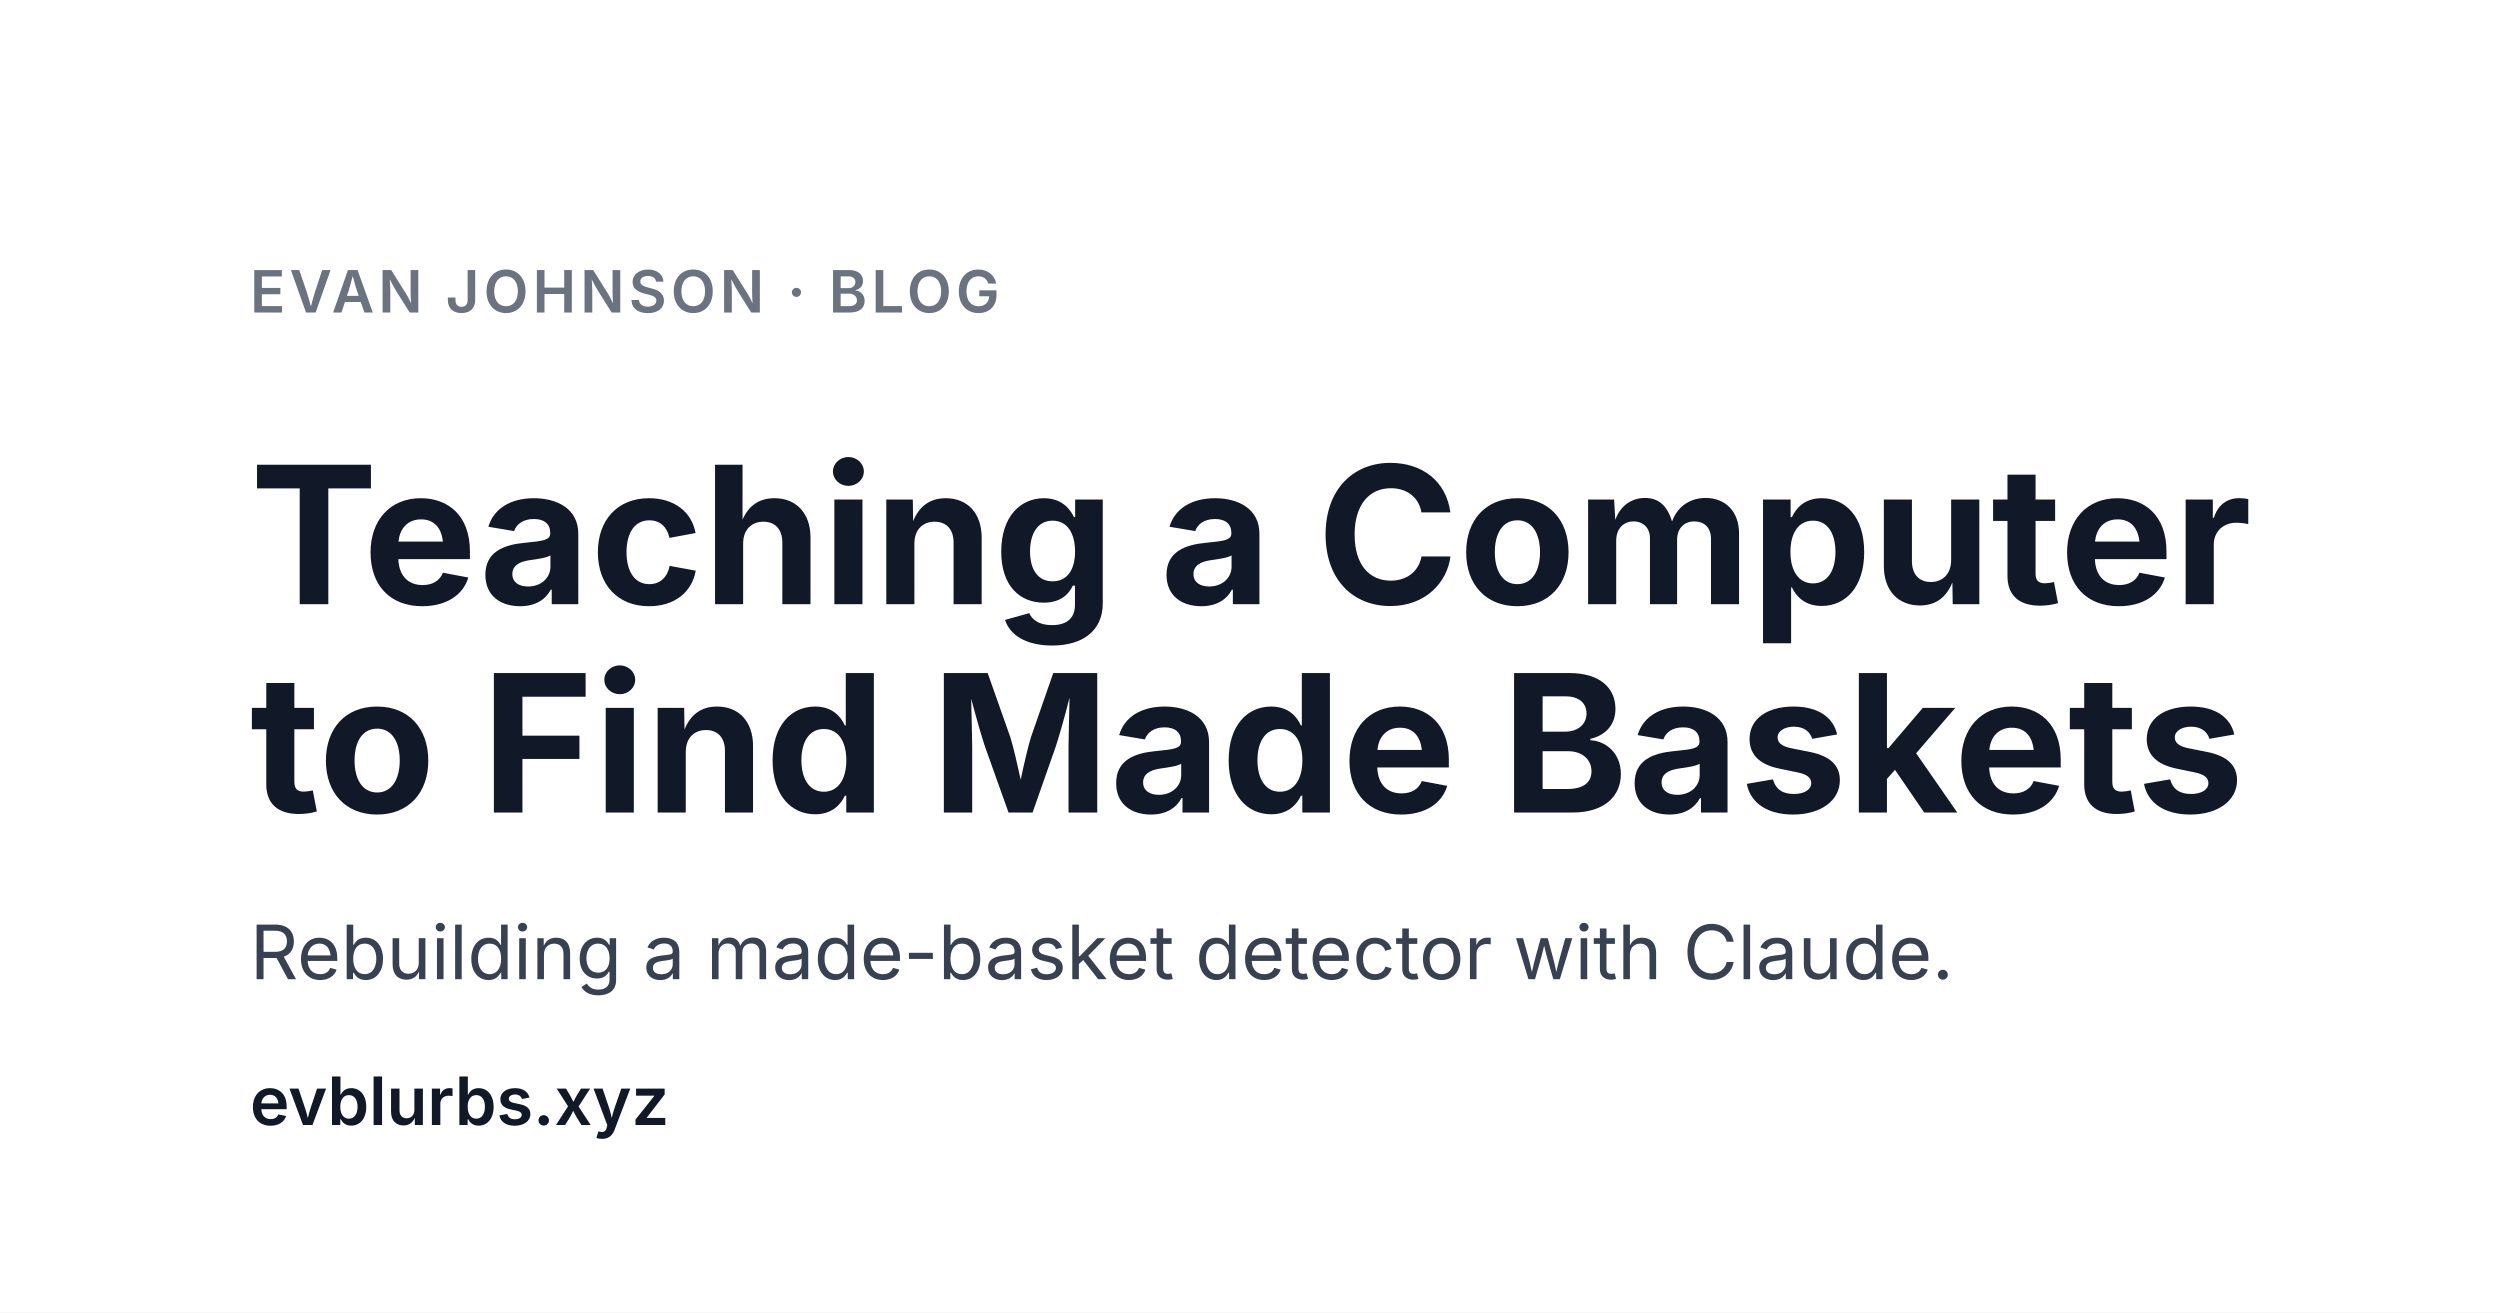
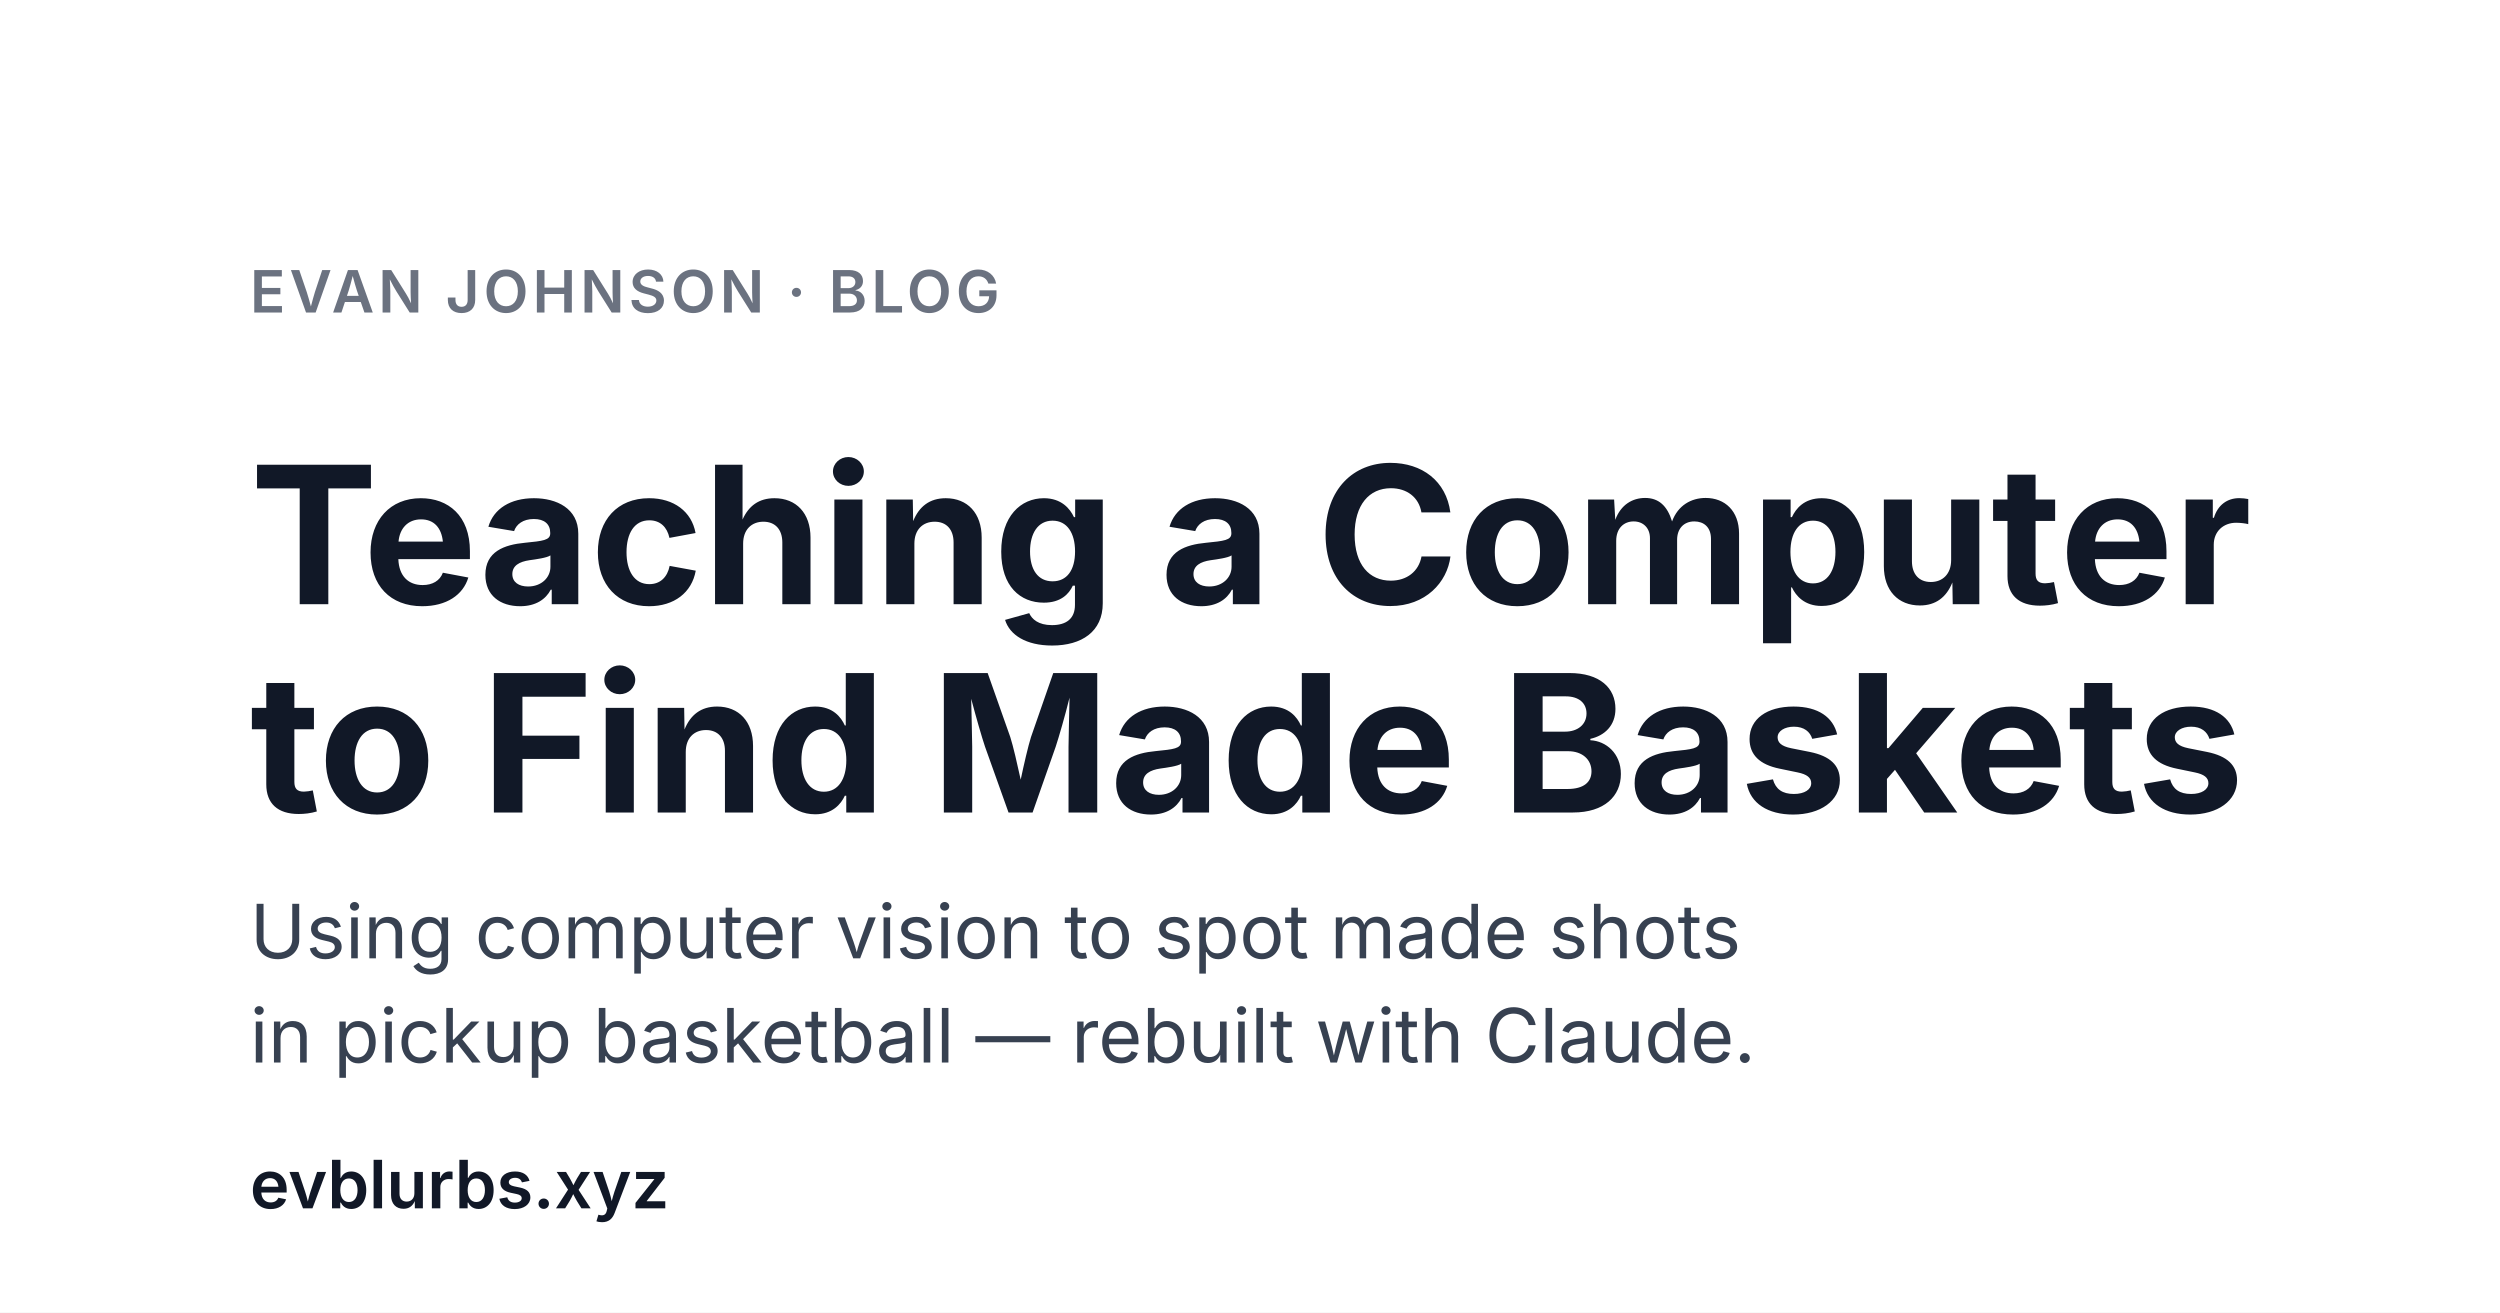
<svg xmlns="http://www.w3.org/2000/svg" width="1200" height="630" viewBox="0 0 1200 630">
  <rect width="1200" height="630" fill="#ffffff" />
  <text x="120" y="150" font-family="system-ui, -apple-system, sans-serif" font-size="28" font-weight="600" letter-spacing="2" fill="#6b7280">EVAN JOHNSON · BLOG</text>
  <text x="120" y="290" font-family="system-ui, -apple-system, sans-serif" font-size="92" font-weight="700" fill="#111827">Teaching a Computer</text>
  <text x="120" y="390" font-family="system-ui, -apple-system, sans-serif" font-size="92" font-weight="700" fill="#111827">to Find Made Baskets</text>
-   <text x="120" y="470" font-family="system-ui, -apple-system, sans-serif" font-size="36" font-weight="400" fill="#374151">Rebuilding a made-basket detector with Claude.</text>
-   <text x="120" y="540" font-family="system-ui, -apple-system, sans-serif" font-size="32" font-weight="600" fill="#111827">evblurbs.xyz</text>
+   <text x="120" y="460" font-family="system-ui, -apple-system, sans-serif" font-size="36" font-weight="400" fill="#374151">Using computer vision to spot made shots</text>
+   <text x="120" y="510" font-family="system-ui, -apple-system, sans-serif" font-size="36" font-weight="400" fill="#374151">in pickup basketball — rebuilt with Claude.</text>
+   <text x="120" y="580" font-family="system-ui, -apple-system, sans-serif" font-size="32" font-weight="600" fill="#111827">evblurbs.xyz</text>
</svg>
